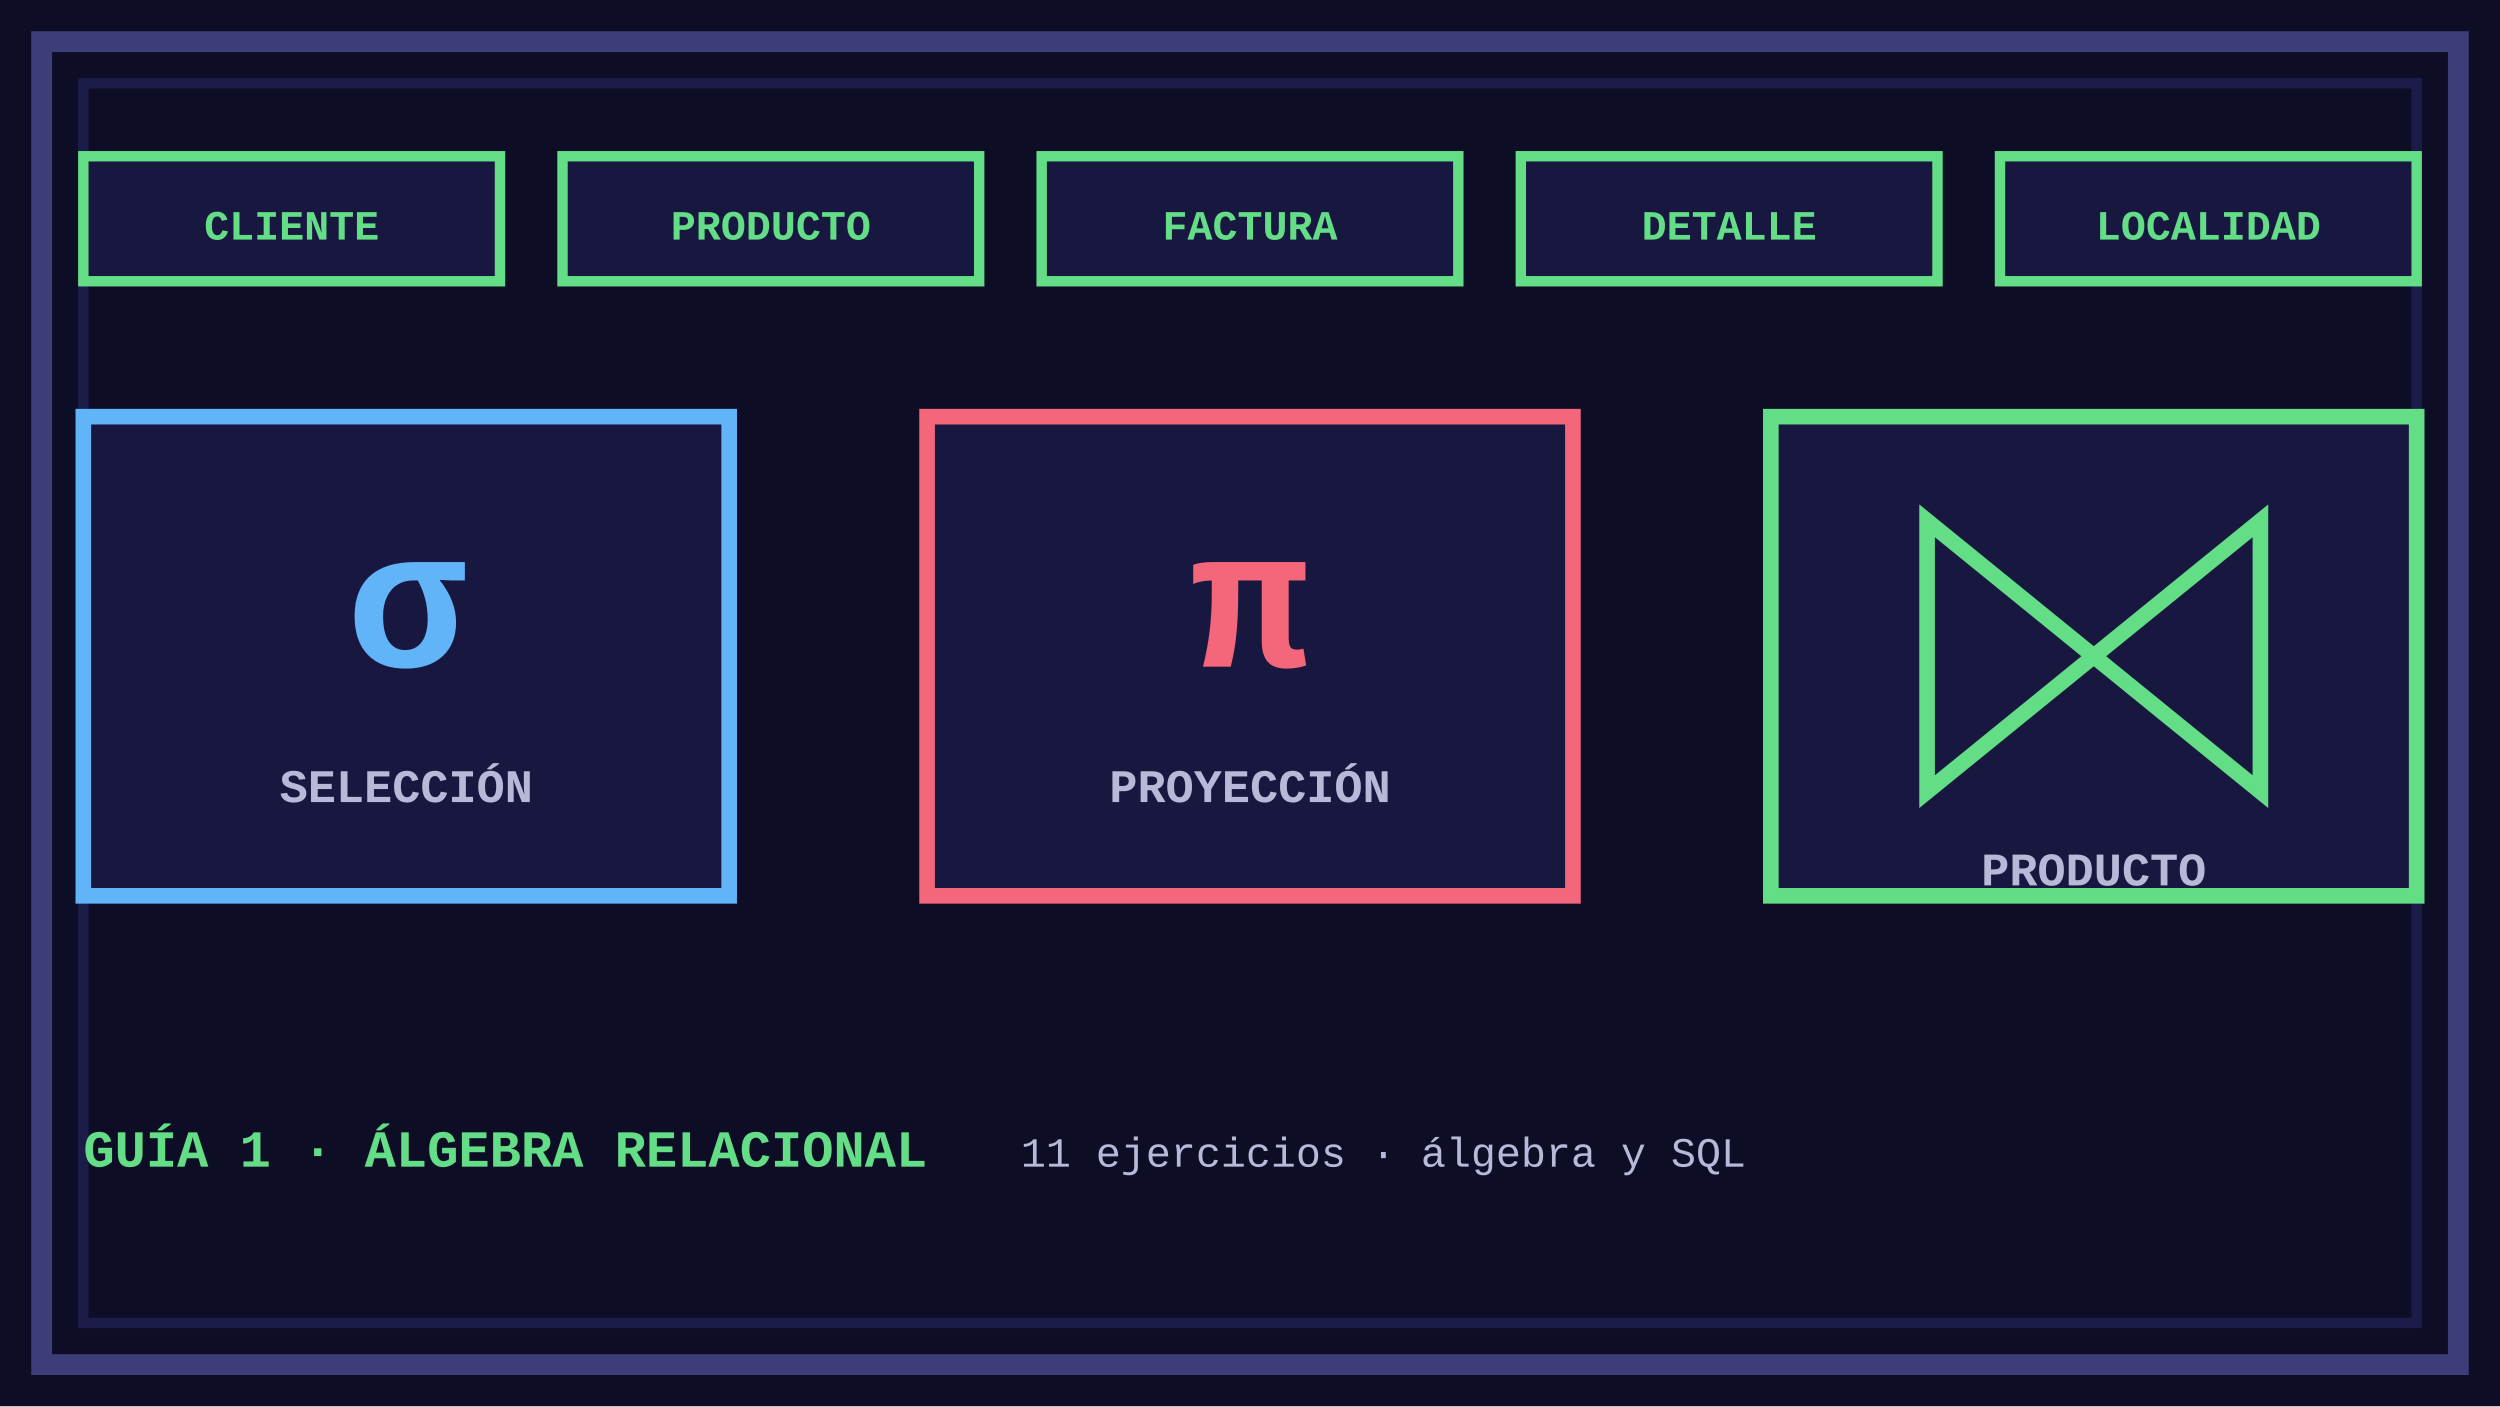
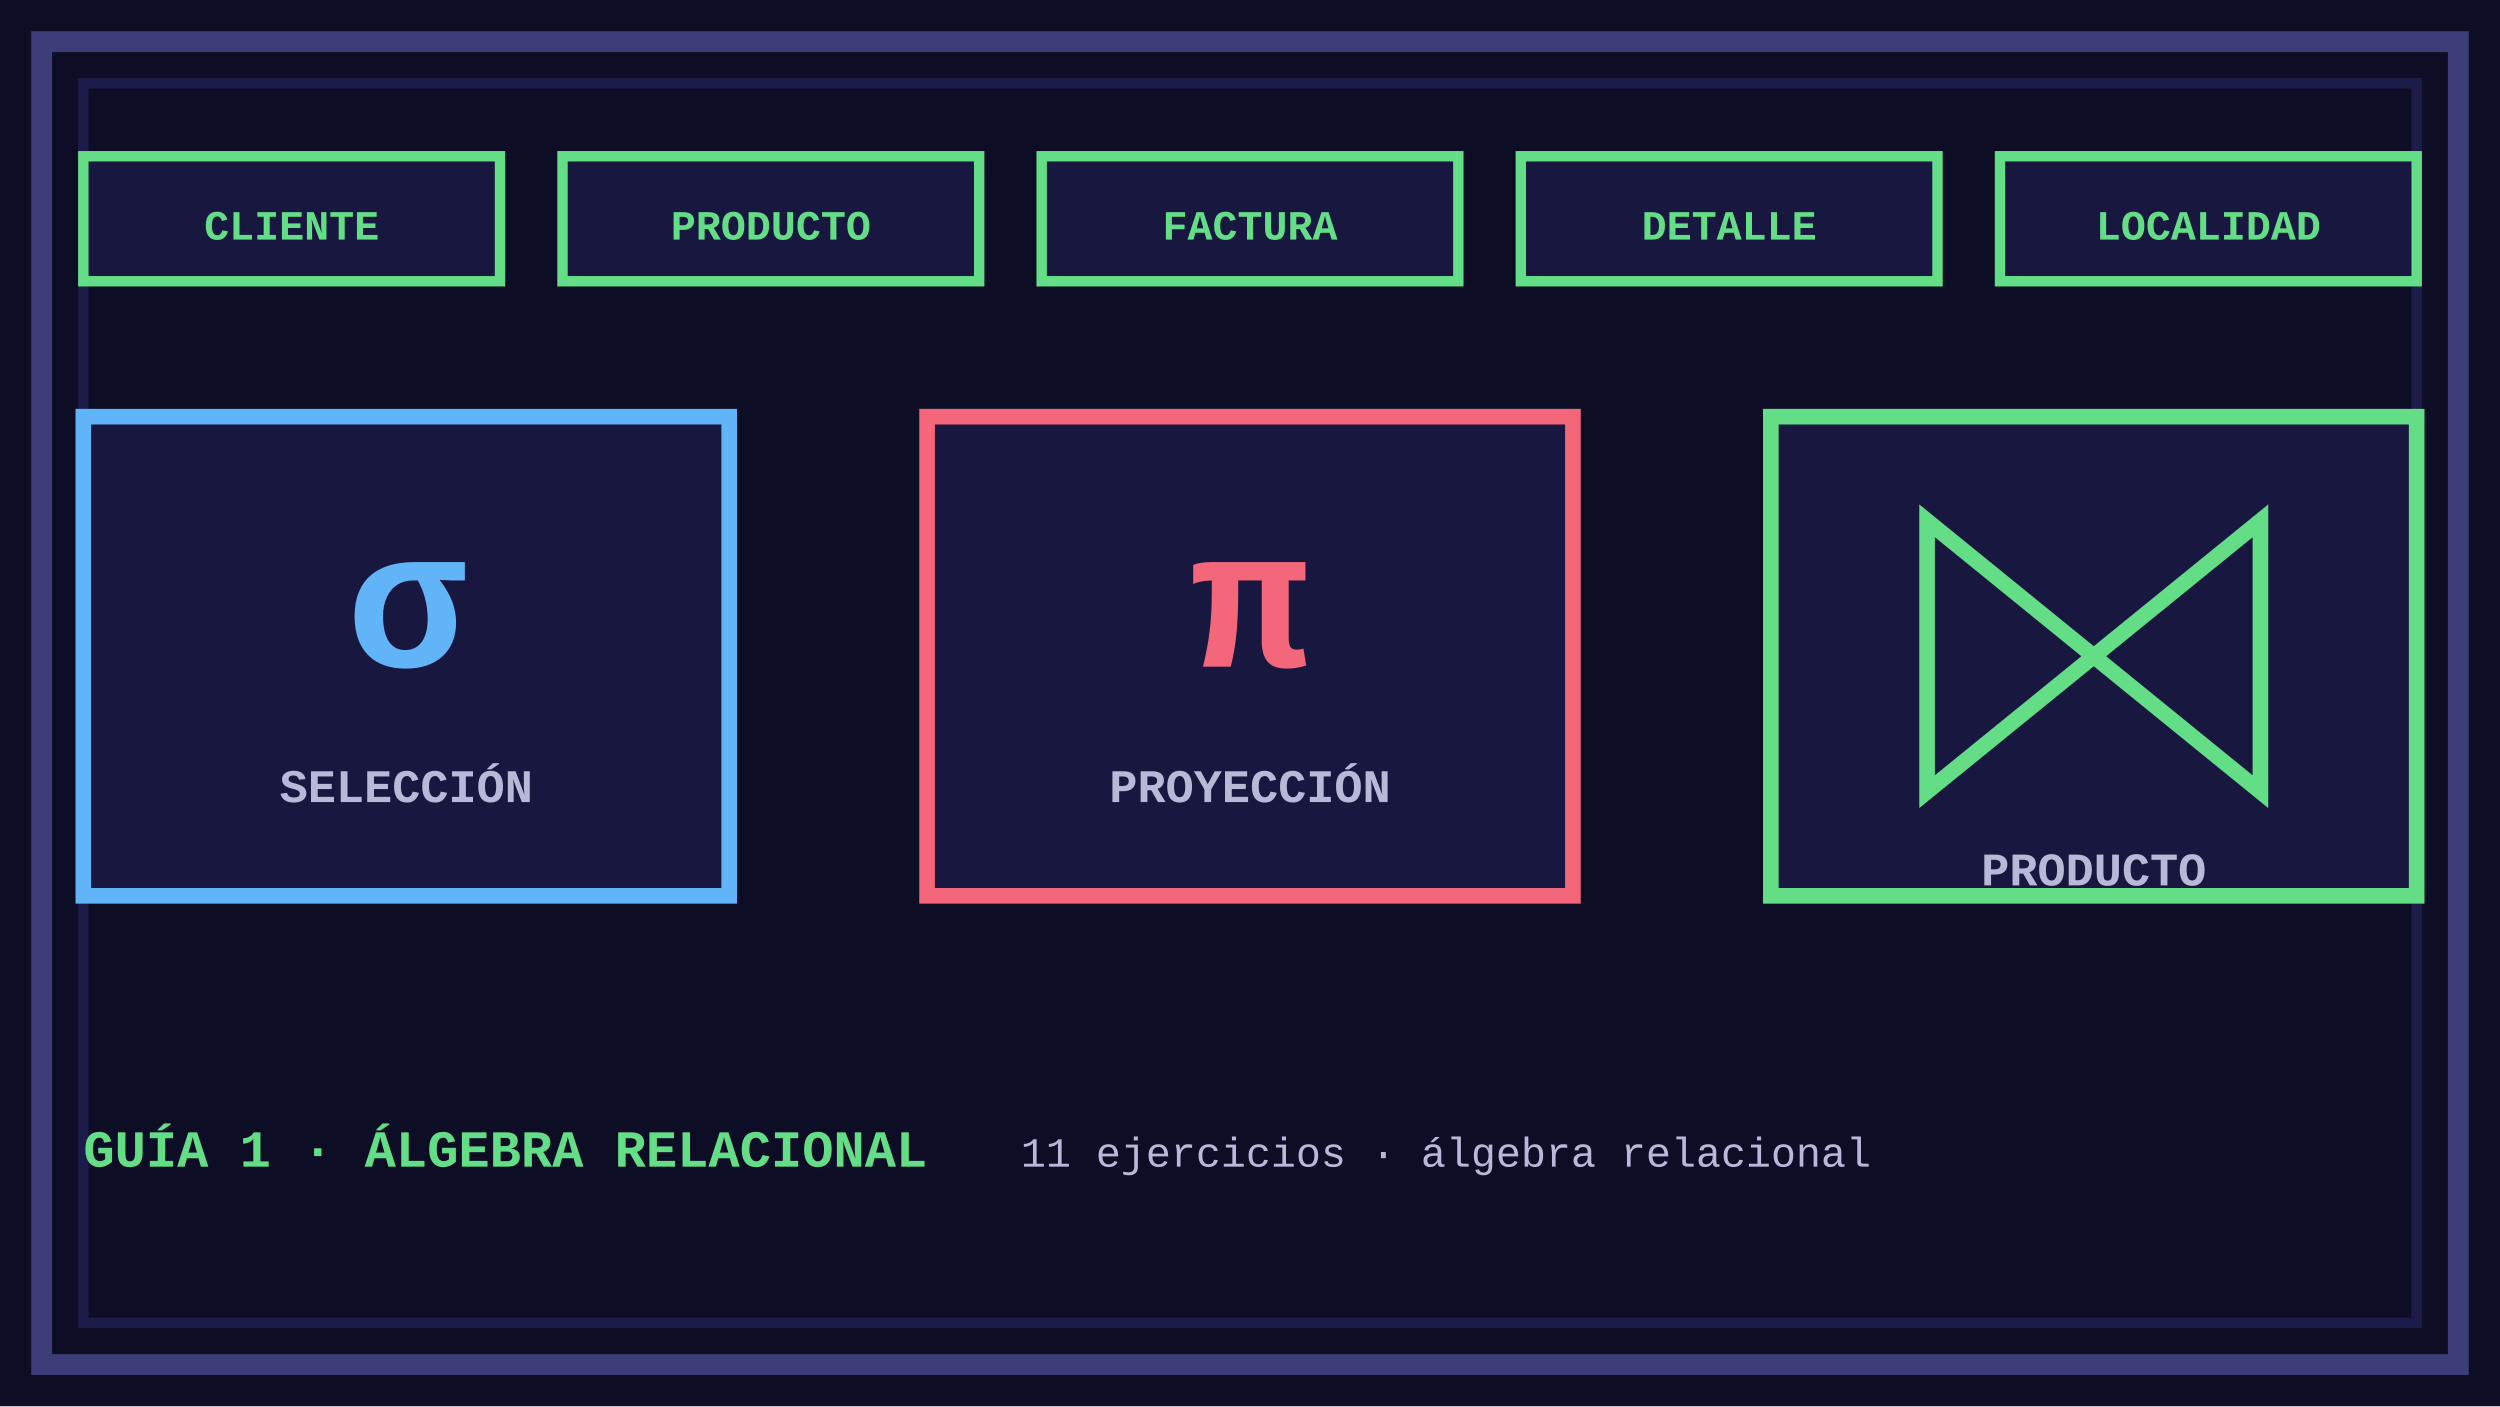
<svg xmlns="http://www.w3.org/2000/svg" width="480" height="270" viewBox="0 0 480 270" role="img" aria-label="Portada: los operadores del álgebra relacional, selección sigma, proyección pi y producto cartesiano, sobre los cinco esquemas de la guía">
  <rect width="480" height="270" fill="#0d0d26" />
  <rect x="8" y="8" width="464" height="254" fill="none" stroke="#3d3d7a" stroke-width="4" />
  <rect x="16" y="16" width="448" height="238" fill="none" stroke="#1c1c4a" stroke-width="2" />
  <g font-family="'Courier New', Courier, monospace" font-weight="bold">
    <g font-size="8" text-anchor="middle">
      <rect x="16" y="30" width="80" height="24" fill="#171740" stroke="#63de86" stroke-width="2" />
      <text x="56" y="46" fill="#63de86">CLIENTE</text>
      <rect x="108" y="30" width="80" height="24" fill="#171740" stroke="#63de86" stroke-width="2" />
      <text x="148" y="46" fill="#63de86">PRODUCTO</text>
      <rect x="200" y="30" width="80" height="24" fill="#171740" stroke="#63de86" stroke-width="2" />
      <text x="240" y="46" fill="#63de86">FACTURA</text>
      <rect x="292" y="30" width="80" height="24" fill="#171740" stroke="#63de86" stroke-width="2" />
      <text x="332" y="46" fill="#63de86">DETALLE</text>
      <rect x="384" y="30" width="80" height="24" fill="#171740" stroke="#63de86" stroke-width="2" />
      <text x="424" y="46" fill="#63de86">LOCALIDAD</text>
    </g>
    <rect x="16" y="80" width="124" height="92" fill="#171740" stroke="#62b4f8" stroke-width="3" />
    <text x="78" y="128" fill="#62b4f8" font-size="38" text-anchor="middle">σ</text>
    <text x="78" y="154" fill="#b8b8d8" font-size="9" text-anchor="middle">SELECCIÓN</text>
    <rect x="178" y="80" width="124" height="92" fill="#171740" stroke="#f4677a" stroke-width="3" />
    <text x="240" y="128" fill="#f4677a" font-size="38" text-anchor="middle">π</text>
    <text x="240" y="154" fill="#b8b8d8" font-size="9" text-anchor="middle">PROYECCIÓN</text>
    <rect x="340" y="80" width="124" height="92" fill="#171740" stroke="#63de86" stroke-width="3" />
    <polygon points="370,100 402,126 370,152" fill="none" stroke="#63de86" stroke-width="3" />
    <polygon points="434,100 402,126 434,152" fill="none" stroke="#63de86" stroke-width="3" />
    <text x="402" y="170" fill="#b8b8d8" font-size="9" text-anchor="middle">PRODUCTO</text>
    <text x="16" y="224" fill="#63de86" font-size="10">GUÍA 1 · ÁLGEBRA RELACIONAL</text>
-     <text x="196" y="224" fill="#b8b8d8" font-size="8" font-weight="normal">11 ejercicios · álgebra y SQL</text>
+     <text x="196" y="224" fill="#b8b8d8" font-size="8" font-weight="normal">11 ejercicios · álgebra relacional</text>
  </g>
</svg>
